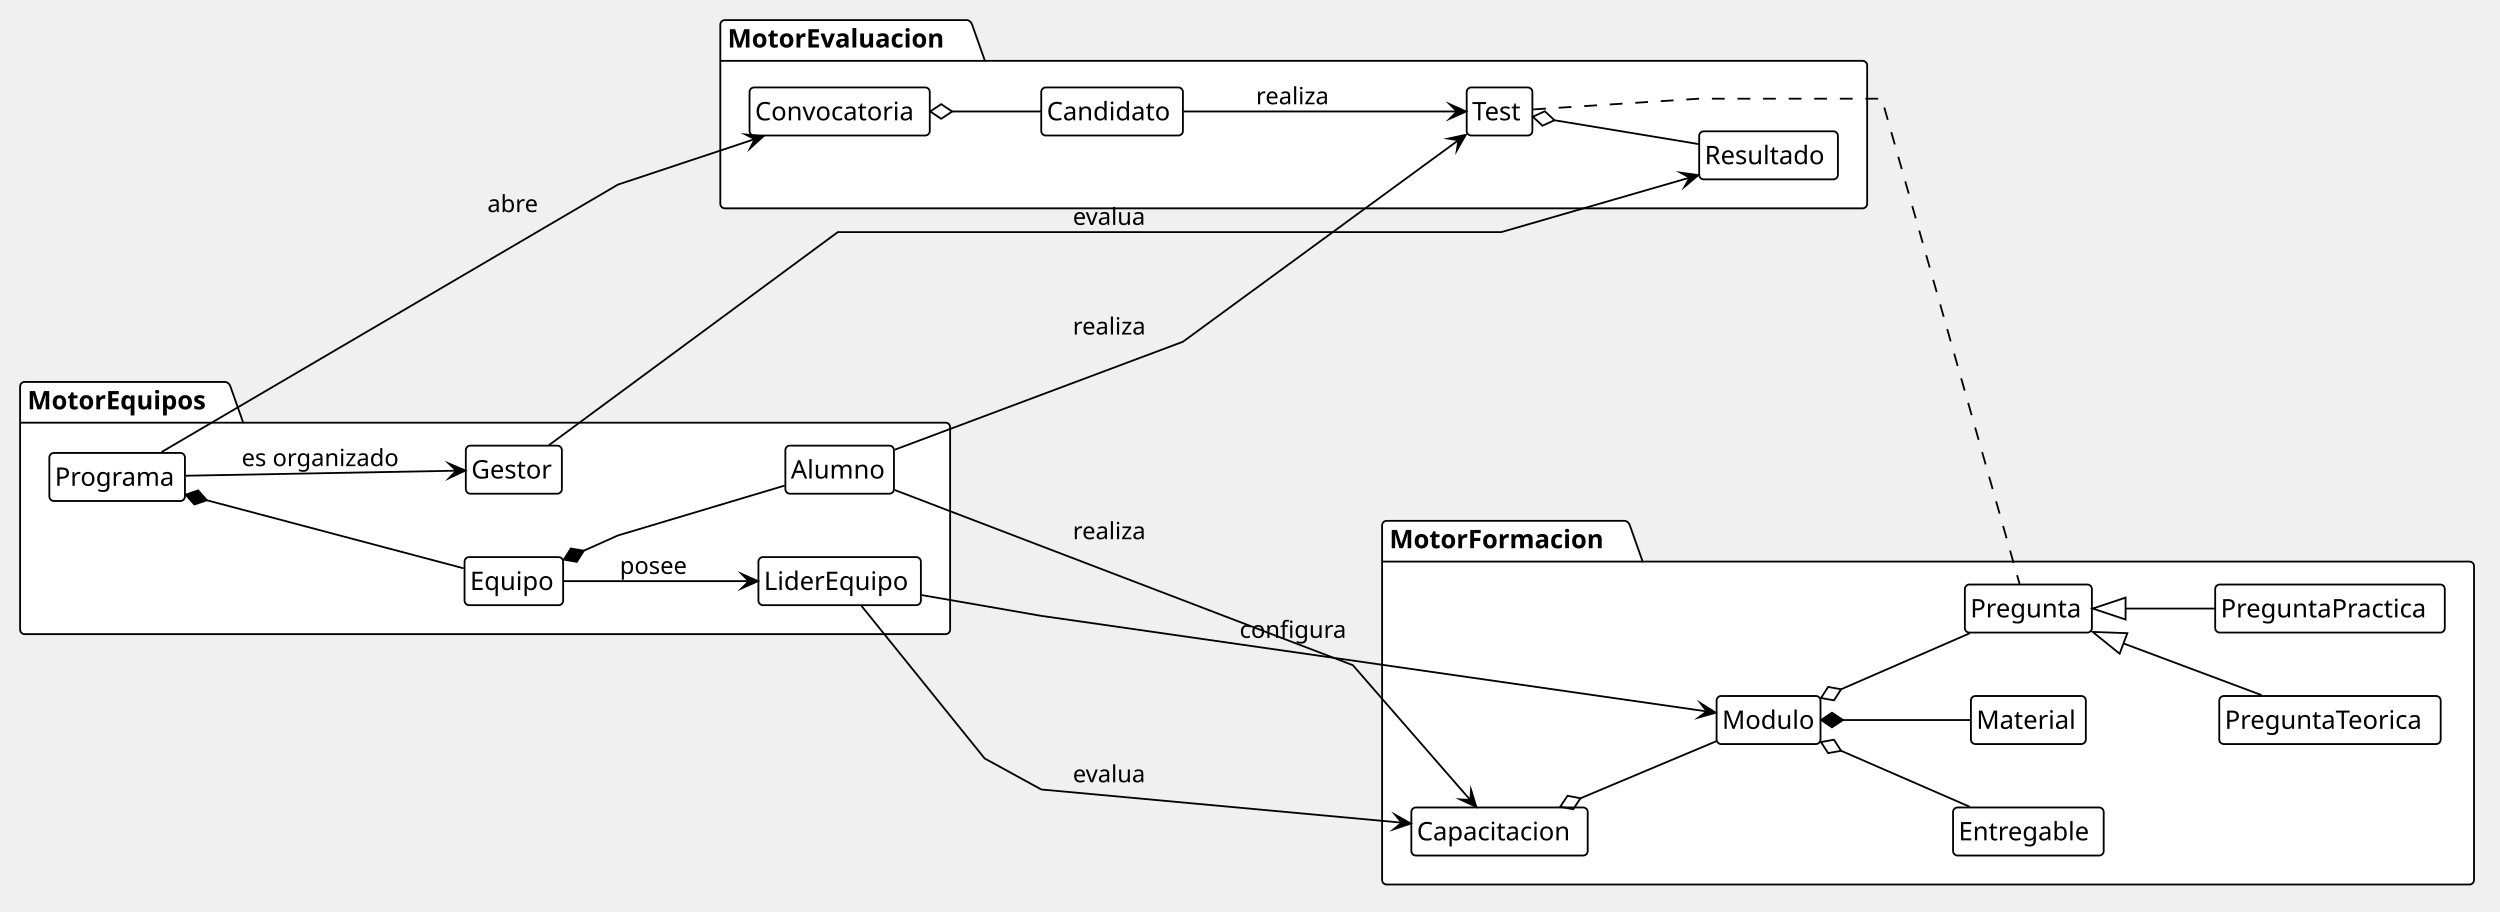
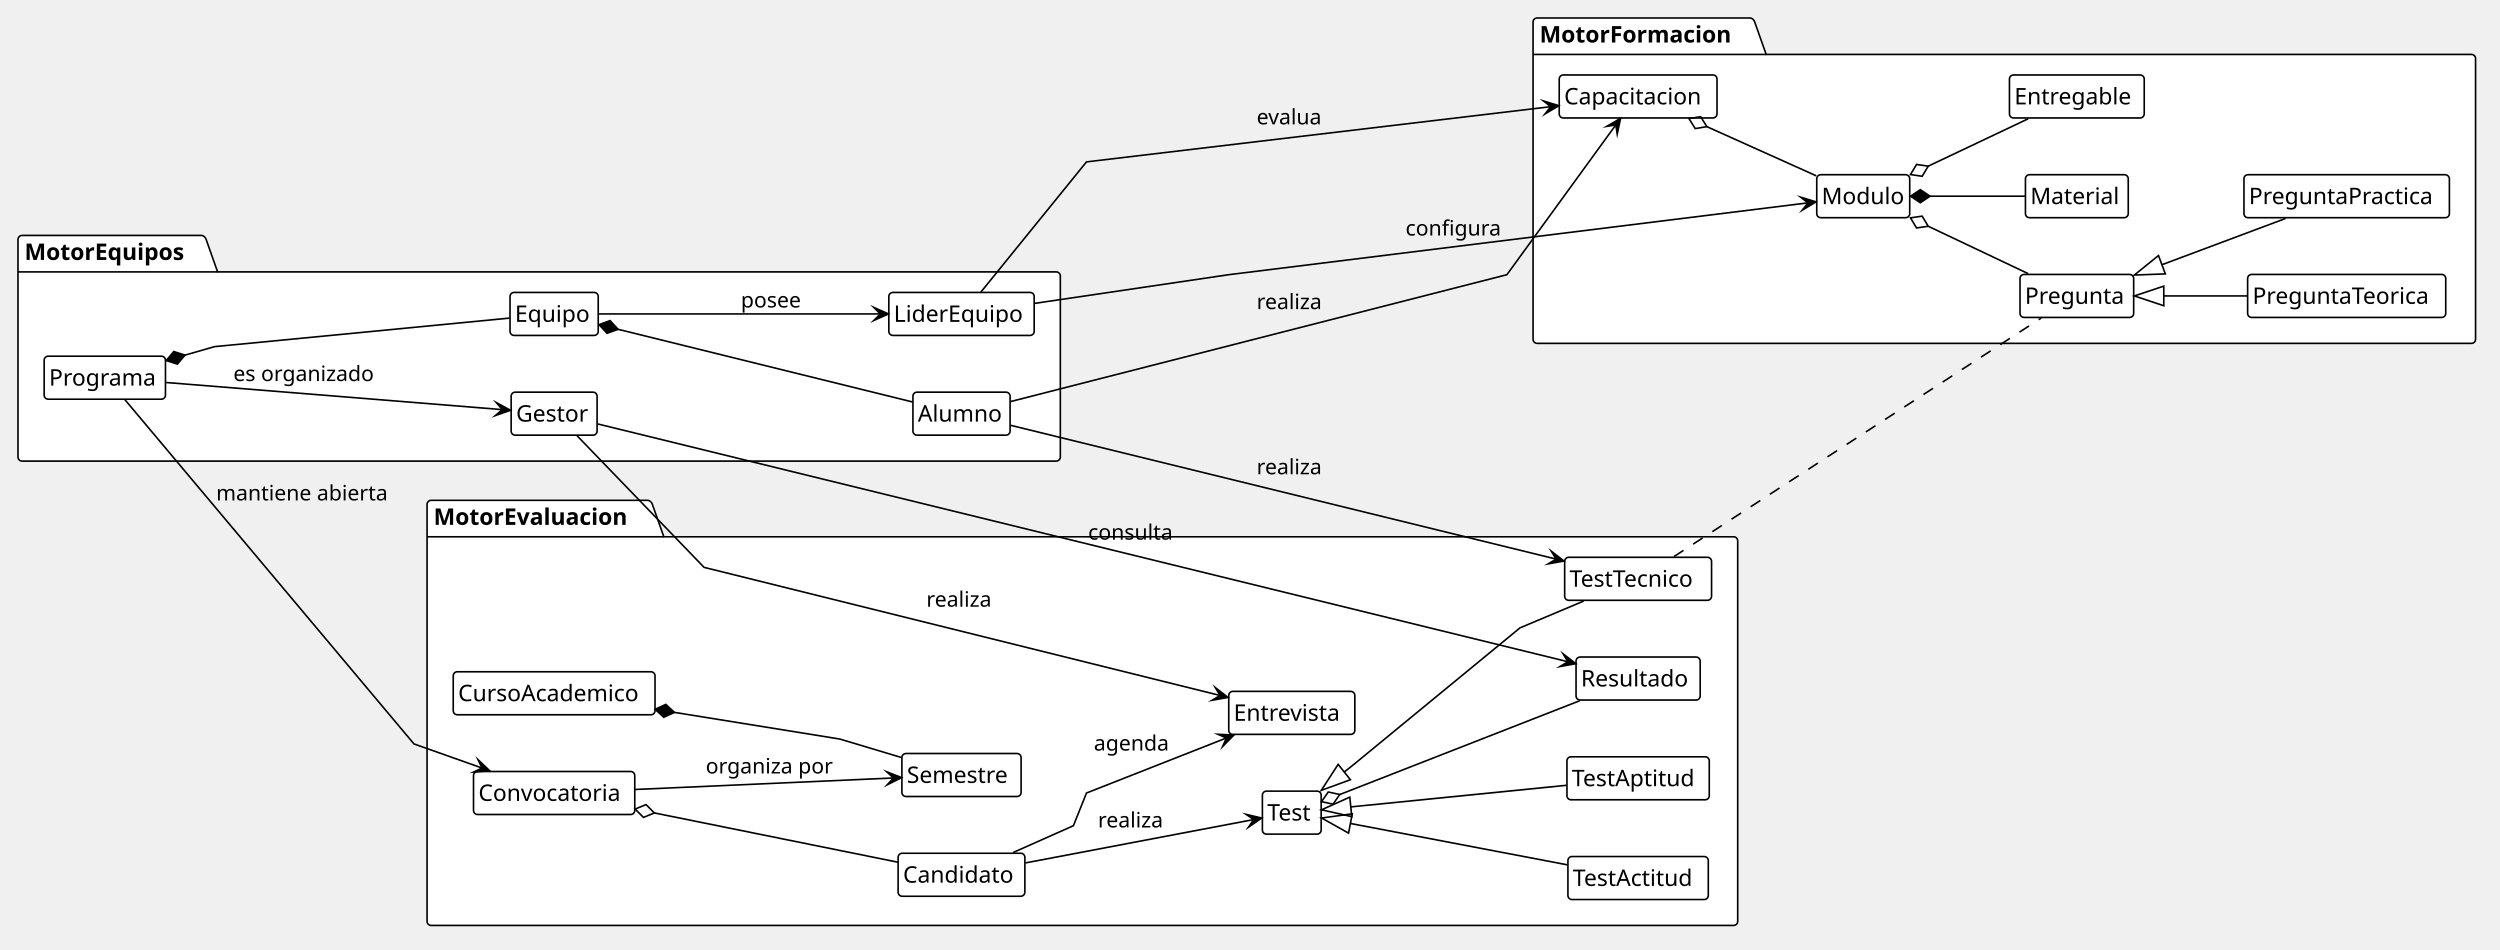
- <svg xmlns="http://www.w3.org/2000/svg" version="1.1" data-diagram-type="CLASS" style="width:1368px;height:499px;background:#FFFFFF;" width="1368px" height="499px" viewBox="0 0 1368 499" zoomAndPan="magnify" preserveAspectRatio="none" contentStyleType="text/css">
+ <svg xmlns="http://www.w3.org/2000/svg" version="1.1" data-diagram-type="CLASS" style="width:1529px;height:581px;background:#FFFFFF;" width="1529px" height="581px" viewBox="0 0 1529 581" zoomAndPan="magnify" preserveAspectRatio="none" contentStyleType="text/css">
  <defs />
  <g font-family="sans-serif" lengthAdjust="spacing">
    <g class="cluster" data-qualified-name="MotorEquipos" id="ent0001" data-source-line="7">
-       <path d="M13.5,209 L123.588,209 A3.75,3.75 0 0 1 126.088,211.5 L133.088,231.297 L517.41,231.297 A2.5,2.5 0 0 1 519.91,233.797 L519.91,344.5 A2.5,2.5 0 0 1 517.41,347 L13.5,347 A2.5,2.5 0 0 1 11,344.5 L11,211.5 A2.5,2.5 0 0 1 13.5,209" style="stroke:#000;stroke-width:1;" fill="#FFF" />
-       <line x1="11" y1="231.297" x2="133.088" y2="231.297" style="stroke:#000;stroke-width:1;" />
-       <text x="15" y="223.995" fill="#000" font-size="14" textLength="109.088" font-weight="700" font-family="Verdana">MotorEquipos</text>
+       <path d="M13.5,144 L123.588,144 A3.75,3.75 0 0 1 126.088,146.5 L133.088,166.297 L646,166.297 A2.5,2.5 0 0 1 648.5,168.797 L648.5,279.5 A2.5,2.5 0 0 1 646,282 L13.5,282 A2.5,2.5 0 0 1 11,279.5 L11,146.5 A2.5,2.5 0 0 1 13.5,144" style="stroke:#000;stroke-width:1;" fill="#FFF" />
+       <line x1="11" y1="166.297" x2="133.088" y2="166.297" style="stroke:#000;stroke-width:1;" />
+       <text x="15" y="158.995" fill="#000" font-size="14" textLength="109.088" font-weight="700" font-family="Verdana">MotorEquipos</text>
    </g>
    <g class="cluster" data-qualified-name="MotorEvaluacion" id="ent0011" data-source-line="20">
-       <path d="M396.65,11 L529.447,11 A3.75,3.75 0 0 1 531.947,13.5 L538.947,33.297 L1019.21,33.297 A2.5,2.5 0 0 1 1021.71,35.797 L1021.71,111.5 A2.5,2.5 0 0 1 1019.21,114 L396.65,114 A2.5,2.5 0 0 1 394.15,111.5 L394.15,13.5 A2.5,2.5 0 0 1 396.65,11" style="stroke:#000;stroke-width:1;" fill="#FFF" />
-       <line x1="394.15" y1="33.297" x2="538.947" y2="33.297" style="stroke:#000;stroke-width:1;" />
-       <text x="398.15" y="25.995" fill="#000" font-size="14" textLength="131.797" font-weight="700" font-family="Verdana">MotorEvaluacion</text>
-     </g>
-     <g class="cluster" data-qualified-name="MotorFormacion" id="ent0019" data-source-line="31">
-       <path d="M758.79,285 L889.358,285 A3.75,3.75 0 0 1 891.858,287.5 L898.858,307.297 L1351.29,307.297 A2.5,2.5 0 0 1 1353.79,309.797 L1353.79,481.5 A2.5,2.5 0 0 1 1351.29,484 L758.79,484 A2.5,2.5 0 0 1 756.29,481.5 L756.29,287.5 A2.5,2.5 0 0 1 758.79,285" style="stroke:#000;stroke-width:1;" fill="#FFF" />
-       <line x1="756.29" y1="307.297" x2="898.858" y2="307.297" style="stroke:#000;stroke-width:1;" />
-       <text x="760.29" y="299.995" fill="#000" font-size="14" textLength="129.568" font-weight="700" font-family="Verdana">MotorFormacion</text>
+       <path d="M263.7,306 L396.497,306 A3.75,3.75 0 0 1 398.997,308.5 L405.997,328.297 L1060.28,328.297 A2.5,2.5 0 0 1 1062.78,330.797 L1062.78,563.5 A2.5,2.5 0 0 1 1060.28,566 L263.7,566 A2.5,2.5 0 0 1 261.2,563.5 L261.2,308.5 A2.5,2.5 0 0 1 263.7,306" style="stroke:#000;stroke-width:1;" fill="#FFF" />
+       <line x1="261.2" y1="328.297" x2="405.997" y2="328.297" style="stroke:#000;stroke-width:1;" />
+       <text x="265.2" y="320.995" fill="#000" font-size="14" textLength="131.797" font-weight="700" font-family="Verdana">MotorEvaluacion</text>
+     </g>
+     <g class="cluster" data-qualified-name="MotorFormacion" id="ent0032" data-source-line="46">
+       <path d="M940.12,11 L1070.688,11 A3.75,3.75 0 0 1 1073.188,13.5 L1080.188,33.297 L1511.55,33.297 A2.5,2.5 0 0 1 1514.05,35.797 L1514.05,207.5 A2.5,2.5 0 0 1 1511.55,210 L940.12,210 A2.5,2.5 0 0 1 937.62,207.5 L937.62,13.5 A2.5,2.5 0 0 1 940.12,11" style="stroke:#000;stroke-width:1;" fill="#FFF" />
+       <line x1="937.62" y1="33.297" x2="1080.188" y2="33.297" style="stroke:#000;stroke-width:1;" />
+       <text x="941.62" y="25.995" fill="#000" font-size="14" textLength="129.568" font-weight="700" font-family="Verdana">MotorFormacion</text>
    </g>
    <g class="entity" data-qualified-name="MotorEquipos.Programa" id="ent0002" data-source-line="8">
-       <rect x="27" y="247.85" width="74.202" height="26.297" fill="#FFF" style="stroke:#000;stroke-width:1;" rx="2.5" ry="2.5" />
-       <text x="30" y="265.845" fill="#000" font-size="14" textLength="68.202" font-family="Verdana">Programa</text>
+       <rect x="27" y="217.85" width="74.202" height="26.297" fill="#FFF" style="stroke:#000;stroke-width:1;" rx="2.5" ry="2.5" />
+       <text x="30" y="235.845" fill="#000" font-size="14" textLength="68.202" font-family="Verdana">Programa</text>
    </g>
    <g class="entity" data-qualified-name="MotorEquipos.Equipo" id="ent0003" data-source-line="9">
-       <rect x="254.2" y="304.85" width="53.947" height="26.297" fill="#FFF" style="stroke:#000;stroke-width:1;" rx="2.5" ry="2.5" />
-       <text x="257.2" y="322.845" fill="#000" font-size="14" textLength="47.947" font-family="Verdana">Equipo</text>
+       <rect x="311.93" y="178.85" width="53.947" height="26.297" fill="#FFF" style="stroke:#000;stroke-width:1;" rx="2.5" ry="2.5" />
+       <text x="314.93" y="196.845" fill="#000" font-size="14" textLength="47.947" font-family="Verdana">Equipo</text>
    </g>
    <g class="entity" data-qualified-name="MotorEquipos.Alumno" id="ent0004" data-source-line="10">
-       <rect x="429.75" y="243.85" width="59.416" height="26.297" fill="#FFF" style="stroke:#000;stroke-width:1;" rx="2.5" ry="2.5" />
-       <text x="432.75" y="261.845" fill="#000" font-size="14" textLength="53.416" font-family="Verdana">Alumno</text>
+       <rect x="558.35" y="239.85" width="59.416" height="26.297" fill="#FFF" style="stroke:#000;stroke-width:1;" rx="2.5" ry="2.5" />
+       <text x="561.35" y="257.845" fill="#000" font-size="14" textLength="53.416" font-family="Verdana">Alumno</text>
    </g>
    <g class="entity" data-qualified-name="MotorEquipos.LiderEquipo" id="ent0005" data-source-line="11">
-       <rect x="415.01" y="304.85" width="88.893" height="26.297" fill="#FFF" style="stroke:#000;stroke-width:1;" rx="2.5" ry="2.5" />
-       <text x="418.01" y="322.845" fill="#000" font-size="14" textLength="82.893" font-family="Verdana">LiderEquipo</text>
+       <rect x="543.61" y="178.85" width="88.893" height="26.297" fill="#FFF" style="stroke:#000;stroke-width:1;" rx="2.5" ry="2.5" />
+       <text x="546.61" y="196.845" fill="#000" font-size="14" textLength="82.893" font-family="Verdana">LiderEquipo</text>
    </g>
    <g class="entity" data-qualified-name="MotorEquipos.Gestor" id="ent0006" data-source-line="12">
-       <rect x="254.89" y="243.85" width="52.566" height="26.297" fill="#FFF" style="stroke:#000;stroke-width:1;" rx="2.5" ry="2.5" />
-       <text x="257.89" y="261.845" fill="#000" font-size="14" textLength="46.566" font-family="Verdana">Gestor</text>
+       <rect x="312.62" y="239.85" width="52.566" height="26.297" fill="#FFF" style="stroke:#000;stroke-width:1;" rx="2.5" ry="2.5" />
+       <text x="315.62" y="257.845" fill="#000" font-size="14" textLength="46.566" font-family="Verdana">Gestor</text>
    </g>
    <g class="entity" data-qualified-name="MotorEvaluacion.Convocatoria" id="ent0012" data-source-line="21">
-       <rect x="410.15" y="47.85" width="98.62" height="26.297" fill="#FFF" style="stroke:#000;stroke-width:1;" rx="2.5" ry="2.5" />
-       <text x="413.15" y="65.845" fill="#000" font-size="14" textLength="92.62" font-family="Verdana">Convocatoria</text>
-     </g>
-     <g class="entity" data-qualified-name="MotorEvaluacion.Candidato" id="ent0013" data-source-line="22">
-       <rect x="569.77" y="47.85" width="77.524" height="26.297" fill="#FFF" style="stroke:#000;stroke-width:1;" rx="2.5" ry="2.5" />
-       <text x="572.77" y="65.845" fill="#000" font-size="14" textLength="71.524" font-family="Verdana">Candidato</text>
-     </g>
-     <g class="entity" data-qualified-name="MotorEvaluacion.Test" id="ent0014" data-source-line="23">
-       <rect x="802.57" y="47.85" width="35.948" height="26.297" fill="#FFF" style="stroke:#000;stroke-width:1;" rx="2.5" ry="2.5" />
-       <text x="805.57" y="65.845" fill="#000" font-size="14" textLength="29.948" font-family="Verdana">Test</text>
-     </g>
-     <g class="entity" data-qualified-name="MotorEvaluacion.Resultado" id="ent0015" data-source-line="24">
-       <rect x="929.79" y="71.85" width="75.918" height="26.297" fill="#FFF" style="stroke:#000;stroke-width:1;" rx="2.5" ry="2.5" />
-       <text x="932.79" y="89.845" fill="#000" font-size="14" textLength="69.918" font-family="Verdana">Resultado</text>
-     </g>
-     <g class="entity" data-qualified-name="MotorFormacion.Capacitacion" id="ent0020" data-source-line="32">
-       <rect x="772.29" y="441.85" width="96.501" height="26.297" fill="#FFF" style="stroke:#000;stroke-width:1;" rx="2.5" ry="2.5" />
-       <text x="775.29" y="459.845" fill="#000" font-size="14" textLength="90.501" font-family="Verdana">Capacitacion</text>
-     </g>
-     <g class="entity" data-qualified-name="MotorFormacion.Modulo" id="ent0021" data-source-line="33">
-       <rect x="939.32" y="380.85" width="56.859" height="26.297" fill="#FFF" style="stroke:#000;stroke-width:1;" rx="2.5" ry="2.5" />
-       <text x="942.32" y="398.845" fill="#000" font-size="14" textLength="50.859" font-family="Verdana">Modulo</text>
-     </g>
-     <g class="entity" data-qualified-name="MotorFormacion.Material" id="ent0022" data-source-line="34">
-       <rect x="1078.49" y="380.85" width="62.875" height="26.297" fill="#FFF" style="stroke:#000;stroke-width:1;" rx="2.5" ry="2.5" />
-       <text x="1081.49" y="398.845" fill="#000" font-size="14" textLength="56.875" font-family="Verdana">Material</text>
-     </g>
-     <g class="entity" data-qualified-name="MotorFormacion.Entregable" id="ent0023" data-source-line="35">
-       <rect x="1068.71" y="441.85" width="82.433" height="26.297" fill="#FFF" style="stroke:#000;stroke-width:1;" rx="2.5" ry="2.5" />
-       <text x="1071.71" y="459.845" fill="#000" font-size="14" textLength="76.433" font-family="Verdana">Entregable</text>
-     </g>
-     <g class="entity" data-qualified-name="MotorFormacion.Pregunta" id="ent0024" data-source-line="36">
-       <rect x="1075.17" y="319.85" width="69.513" height="26.297" fill="#FFF" style="stroke:#000;stroke-width:1;" rx="2.5" ry="2.5" />
-       <text x="1078.17" y="337.845" fill="#000" font-size="14" textLength="63.513" font-family="Verdana">Pregunta</text>
-     </g>
-     <g class="entity" data-qualified-name="MotorFormacion.PreguntaTeorica" id="ent0025" data-source-line="37">
-       <rect x="1214.38" y="380.85" width="121.165" height="26.297" fill="#FFF" style="stroke:#000;stroke-width:1;" rx="2.5" ry="2.5" />
-       <text x="1217.38" y="398.845" fill="#000" font-size="14" textLength="115.165" font-family="Verdana">PreguntaTeorica</text>
-     </g>
-     <g class="entity" data-qualified-name="MotorFormacion.PreguntaPractica" id="ent0026" data-source-line="38">
-       <rect x="1212.15" y="319.85" width="125.643" height="26.297" fill="#FFF" style="stroke:#000;stroke-width:1;" rx="2.5" ry="2.5" />
-       <text x="1215.15" y="337.845" fill="#000" font-size="14" textLength="119.643" font-family="Verdana">PreguntaPractica</text>
+       <rect x="289.6" y="471.85" width="98.62" height="26.297" fill="#FFF" style="stroke:#000;stroke-width:1;" rx="2.5" ry="2.5" />
+       <text x="292.6" y="489.845" fill="#000" font-size="14" textLength="92.62" font-family="Verdana">Convocatoria</text>
+     </g>
+     <g class="entity" data-qualified-name="MotorEvaluacion.CursoAcademico" id="ent0013" data-source-line="22">
+       <rect x="277.2" y="410.85" width="123.407" height="26.297" fill="#FFF" style="stroke:#000;stroke-width:1;" rx="2.5" ry="2.5" />
+       <text x="280.2" y="428.845" fill="#000" font-size="14" textLength="117.407" font-family="Verdana">CursoAcademico</text>
+     </g>
+     <g class="entity" data-qualified-name="MotorEvaluacion.Semestre" id="ent0014" data-source-line="23">
+       <rect x="551.6" y="460.85" width="72.903" height="26.297" fill="#FFF" style="stroke:#000;stroke-width:1;" rx="2.5" ry="2.5" />
+       <text x="554.6" y="478.845" fill="#000" font-size="14" textLength="66.903" font-family="Verdana">Semestre</text>
+     </g>
+     <g class="entity" data-qualified-name="MotorEvaluacion.Candidato" id="ent0015" data-source-line="24">
+       <rect x="549.29" y="521.85" width="77.524" height="26.297" fill="#FFF" style="stroke:#000;stroke-width:1;" rx="2.5" ry="2.5" />
+       <text x="552.29" y="539.845" fill="#000" font-size="14" textLength="71.524" font-family="Verdana">Candidato</text>
+     </g>
+     <g class="entity" data-qualified-name="MotorEvaluacion.Test" id="ent0016" data-source-line="25">
+       <rect x="772.08" y="483.85" width="35.948" height="26.297" fill="#FFF" style="stroke:#000;stroke-width:1;" rx="2.5" ry="2.5" />
+       <text x="775.08" y="501.845" fill="#000" font-size="14" textLength="29.948" font-family="Verdana">Test</text>
+     </g>
+     <g class="entity" data-qualified-name="MotorEvaluacion.TestActitud" id="ent0017" data-source-line="26">
+       <rect x="958.94" y="523.85" width="85.851" height="26.297" fill="#FFF" style="stroke:#000;stroke-width:1;" rx="2.5" ry="2.5" />
+       <text x="961.94" y="541.845" fill="#000" font-size="14" textLength="79.851" font-family="Verdana">TestActitud</text>
+     </g>
+     <g class="entity" data-qualified-name="MotorEvaluacion.TestAptitud" id="ent0018" data-source-line="27">
+       <rect x="958.35" y="462.85" width="87.04" height="26.297" fill="#FFF" style="stroke:#000;stroke-width:1;" rx="2.5" ry="2.5" />
+       <text x="961.35" y="480.845" fill="#000" font-size="14" textLength="81.04" font-family="Verdana">TestAptitud</text>
+     </g>
+     <g class="entity" data-qualified-name="MotorEvaluacion.TestTecnico" id="ent0019" data-source-line="28">
+       <rect x="956.95" y="340.85" width="89.836" height="26.297" fill="#FFF" style="stroke:#000;stroke-width:1;" rx="2.5" ry="2.5" />
+       <text x="959.95" y="358.845" fill="#000" font-size="14" textLength="83.836" font-family="Verdana">TestTecnico</text>
+     </g>
+     <g class="entity" data-qualified-name="MotorEvaluacion.Resultado" id="ent0020" data-source-line="29">
+       <rect x="963.91" y="401.85" width="75.918" height="26.297" fill="#FFF" style="stroke:#000;stroke-width:1;" rx="2.5" ry="2.5" />
+       <text x="966.91" y="419.845" fill="#000" font-size="14" textLength="69.918" font-family="Verdana">Resultado</text>
+     </g>
+     <g class="entity" data-qualified-name="MotorEvaluacion.Entrevista" id="ent0021" data-source-line="30">
+       <rect x="751.5" y="422.85" width="77.114" height="26.297" fill="#FFF" style="stroke:#000;stroke-width:1;" rx="2.5" ry="2.5" />
+       <text x="754.5" y="440.845" fill="#000" font-size="14" textLength="71.114" font-family="Verdana">Entrevista</text>
+     </g>
+     <g class="entity" data-qualified-name="MotorFormacion.Capacitacion" id="ent0033" data-source-line="47">
+       <rect x="953.62" y="45.85" width="96.501" height="26.297" fill="#FFF" style="stroke:#000;stroke-width:1;" rx="2.5" ry="2.5" />
+       <text x="956.62" y="63.845" fill="#000" font-size="14" textLength="90.501" font-family="Verdana">Capacitacion</text>
+     </g>
+     <g class="entity" data-qualified-name="MotorFormacion.Modulo" id="ent0034" data-source-line="48">
+       <rect x="1111.12" y="106.85" width="56.859" height="26.297" fill="#FFF" style="stroke:#000;stroke-width:1;" rx="2.5" ry="2.5" />
+       <text x="1114.12" y="124.845" fill="#000" font-size="14" textLength="50.859" font-family="Verdana">Modulo</text>
+     </g>
+     <g class="entity" data-qualified-name="MotorFormacion.Material" id="ent0035" data-source-line="49">
+       <rect x="1238.76" y="106.85" width="62.875" height="26.297" fill="#FFF" style="stroke:#000;stroke-width:1;" rx="2.5" ry="2.5" />
+       <text x="1241.76" y="124.845" fill="#000" font-size="14" textLength="56.875" font-family="Verdana">Material</text>
+     </g>
+     <g class="entity" data-qualified-name="MotorFormacion.Entregable" id="ent0036" data-source-line="50">
+       <rect x="1228.98" y="45.85" width="82.433" height="26.297" fill="#FFF" style="stroke:#000;stroke-width:1;" rx="2.5" ry="2.5" />
+       <text x="1231.98" y="63.845" fill="#000" font-size="14" textLength="76.433" font-family="Verdana">Entregable</text>
+     </g>
+     <g class="entity" data-qualified-name="MotorFormacion.Pregunta" id="ent0037" data-source-line="51">
+       <rect x="1235.44" y="167.85" width="69.513" height="26.297" fill="#FFF" style="stroke:#000;stroke-width:1;" rx="2.5" ry="2.5" />
+       <text x="1238.44" y="185.845" fill="#000" font-size="14" textLength="63.513" font-family="Verdana">Pregunta</text>
+     </g>
+     <g class="entity" data-qualified-name="MotorFormacion.PreguntaTeorica" id="ent0038" data-source-line="52">
+       <rect x="1374.65" y="167.85" width="121.165" height="26.297" fill="#FFF" style="stroke:#000;stroke-width:1;" rx="2.5" ry="2.5" />
+       <text x="1377.65" y="185.845" fill="#000" font-size="14" textLength="115.165" font-family="Verdana">PreguntaTeorica</text>
+     </g>
+     <g class="entity" data-qualified-name="MotorFormacion.PreguntaPractica" id="ent0039" data-source-line="53">
+       <rect x="1372.41" y="106.85" width="125.643" height="26.297" fill="#FFF" style="stroke:#000;stroke-width:1;" rx="2.5" ry="2.5" />
+       <text x="1375.41" y="124.845" fill="#000" font-size="14" textLength="119.643" font-family="Verdana">PreguntaPractica</text>
    </g>
    <g class="link" data-entity-1="ent0002" data-entity-2="ent0003" id="lnk7" data-source-line="14" data-link-type="composition">
-       <path d="M113.19,273.743 C156.33,285.173 215.5,300.86 253.71,310.99" style="stroke:#000;stroke-width:1;" fill="none" id="Programa-backto-Equipo" codeLine="14" />
-       <polygon points="101.59,270.67,106.365,276.073,113.19,273.743,108.414,268.34,101.59,270.67" fill="#000" style="stroke:#000;stroke-width:1;stroke-linejoin:miter;stroke-miterlimit:10;" />
+       <path d="M113.164,217.188 C128.454,212.798 131.2,212 131.2,212 C131.2,212 256.11,199.91 311.73,194.53" style="stroke:#000;stroke-width:1;" fill="none" id="Programa-backto-Equipo" codeLine="14" />
+       <polygon points="101.63,220.5,108.501,222.689,113.164,217.188,106.293,215,101.63,220.5" fill="#000" style="stroke:#000;stroke-width:1;stroke-linejoin:miter;stroke-miterlimit:10;" />
    </g>
    <g class="link" data-entity-1="ent0003" data-entity-2="ent0004" id="lnk8" data-source-line="15" data-link-type="composition">
-       <path d="M319.478,301.34 C333.998,294.86 338.15,293 338.15,293 C338.15,293 393.73,276.37 429.34,265.71" style="stroke:#000;stroke-width:1;" fill="none" id="Equipo-backto-Alumno" codeLine="15" />
-       <polygon points="308.52,306.23,315.629,307.438,319.478,301.34,312.369,300.132,308.52,306.23" fill="#000" style="stroke:#000;stroke-width:1;stroke-linejoin:miter;stroke-miterlimit:10;" />
+       <path d="M378.011,201.405 C424.701,212.925 509.74,233.92 558.14,245.86" style="stroke:#000;stroke-width:1;" fill="none" id="Equipo-backto-Alumno" codeLine="15" />
+       <polygon points="366.36,198.53,371.227,203.851,378.011,201.405,373.144,196.084,366.36,198.53" fill="#000" style="stroke:#000;stroke-width:1;stroke-linejoin:miter;stroke-miterlimit:10;" />
    </g>
    <g class="link" data-entity-1="ent0003" data-entity-2="ent0005" id="lnk9" data-source-line="16" data-link-type="dependency">
-       <path d="M308.57,318 C336.61,318 376.42,318 409.75,318" style="stroke:#000;stroke-width:1;" fill="none" id="Equipo-to-LiderEquipo" codeLine="16" />
-       <polygon points="414.75,318,405.75,314,409.75,318,405.75,322,414.75,318" fill="#000" style="stroke:#000;stroke-width:1;stroke-linejoin:miter;stroke-miterlimit:10;" />
-       <text x="339.15" y="314.067" fill="#000" font-size="13" textLength="38.975" font-family="Verdana">posee</text>
+       <path d="M366.36,192 C408.69,192 487.13,192 538.4,192" style="stroke:#000;stroke-width:1;" fill="none" id="Equipo-to-LiderEquipo" codeLine="16" />
+       <polygon points="543.4,192,534.4,188,538.4,192,534.4,196,543.4,192" fill="#000" style="stroke:#000;stroke-width:1;stroke-linejoin:miter;stroke-miterlimit:10;" />
+       <text x="453.11" y="188.067" fill="#000" font-size="13" textLength="38.975" font-family="Verdana">posee</text>
    </g>
    <g class="link" data-entity-1="ent0002" data-entity-2="ent0006" id="lnk10" data-source-line="17" data-link-type="dependency">
-       <path d="M101.59,260.32 C145.09,259.51 211.681,258.273 249.661,257.563" style="stroke:#000;stroke-width:1;" fill="none" id="Programa-to-Gestor" codeLine="17" />
-       <polygon points="254.66,257.47,245.587,253.639,249.661,257.563,245.736,261.638,254.66,257.47" fill="#000" style="stroke:#000;stroke-width:1;stroke-linejoin:miter;stroke-miterlimit:10;" />
-       <text x="132.2" y="255.067" fill="#000" font-size="13" textLength="91.267" font-family="Verdana">es organizado</text>
-     </g>
-     <g class="link" data-entity-1="ent0012" data-entity-2="ent0013" id="lnk16" data-source-line="26" data-link-type="aggregation">
-       <path d="M521.02,61 C540.77,61 551.24,61 569.73,61" style="stroke:#000;stroke-width:1;" fill="none" id="Convocatoria-backto-Candidato" codeLine="26" />
-       <polygon points="509.02,61,515.02,65,521.02,61,515.02,57,509.02,61" fill="none" style="stroke:#000;stroke-width:1;stroke-linejoin:miter;stroke-miterlimit:10;" />
-     </g>
-     <g class="link" data-entity-1="ent0013" data-entity-2="ent0014" id="lnk17" data-source-line="27" data-link-type="dependency">
-       <path d="M647.56,61 C693.43,61 763.54,61 797.24,61" style="stroke:#000;stroke-width:1;" fill="none" id="Candidato-to-Test" codeLine="27" />
-       <polygon points="802.24,61,793.24,57,797.24,61,793.24,65,802.24,61" fill="#000" style="stroke:#000;stroke-width:1;stroke-linejoin:miter;stroke-miterlimit:10;" />
-       <text x="687.29" y="57.067" fill="#000" font-size="13" textLength="43.323" font-family="Verdana">realiza</text>
-     </g>
-     <g class="link" data-entity-1="ent0014" data-entity-2="ent0015" id="lnk18" data-source-line="28" data-link-type="aggregation">
-       <path d="M850.61,65.804 C872.85,69.474 900.31,74.02 929.51,78.84" style="stroke:#000;stroke-width:1;" fill="none" id="Test-backto-Resultado" codeLine="28" />
-       <polygon points="838.77,63.85,844.039,68.774,850.61,65.804,845.341,60.88,838.77,63.85" fill="none" style="stroke:#000;stroke-width:1;stroke-linejoin:miter;stroke-miterlimit:10;" />
-     </g>
-     <g class="link" data-entity-1="ent0024" data-entity-2="ent0025" id="lnk27" data-source-line="40" data-link-type="extension">
-       <path d="M1161.969,352.097 C1189.049,362.227 1209.93,370.04 1237.57,380.38" style="stroke:#000;stroke-width:1;" fill="none" id="Pregunta-backto-PreguntaTeorica" codeLine="40" />
-       <polygon points="1145.11,345.79,1159.867,357.716,1164.071,346.477,1145.11,345.79" fill="none" style="stroke:#000;stroke-width:1;stroke-linejoin:miter;stroke-miterlimit:10;" />
-     </g>
-     <g class="link" data-entity-1="ent0024" data-entity-2="ent0026" id="lnk28" data-source-line="41" data-link-type="extension">
-       <path d="M1163.11,333 C1182.44,333 1189.2,333 1211.84,333" style="stroke:#000;stroke-width:1;" fill="none" id="Pregunta-backto-PreguntaPractica" codeLine="41" />
-       <polygon points="1145.11,333,1163.11,339,1163.11,327,1145.11,333" fill="none" style="stroke:#000;stroke-width:1;stroke-linejoin:miter;stroke-miterlimit:10;" />
-     </g>
-     <g class="link" data-entity-1="ent0020" data-entity-2="ent0021" id="lnk29" data-source-line="43" data-link-type="aggregation">
-       <path d="M864.834,436.813 C890.404,426.073 914.7,415.87 939.02,405.65" style="stroke:#000;stroke-width:1;" fill="none" id="Capacitacion-backto-Modulo" codeLine="43" />
-       <polygon points="853.77,441.46,860.851,442.824,864.834,436.813,857.753,435.449,853.77,441.46" fill="none" style="stroke:#000;stroke-width:1;stroke-linejoin:miter;stroke-miterlimit:10;" />
-     </g>
-     <g class="link" data-entity-1="ent0021" data-entity-2="ent0022" id="lnk30" data-source-line="44" data-link-type="composition">
-       <path d="M1008.45,394 C1032.07,394 1053.97,394 1078.37,394" style="stroke:#000;stroke-width:1;" fill="none" id="Modulo-backto-Material" codeLine="44" />
-       <polygon points="996.45,394,1002.45,398,1008.45,394,1002.45,390,996.45,394" fill="#000" style="stroke:#000;stroke-width:1;stroke-linejoin:miter;stroke-miterlimit:10;" />
-     </g>
-     <g class="link" data-entity-1="ent0021" data-entity-2="ent0023" id="lnk31" data-source-line="45" data-link-type="aggregation">
-       <path d="M1007.453,410.839 C1030.913,421.049 1053.51,430.88 1077.88,441.49" style="stroke:#000;stroke-width:1;" fill="none" id="Modulo-backto-Entregable" codeLine="45" />
-       <polygon points="996.45,406.05,1000.355,412.112,1007.453,410.839,1003.548,404.777,996.45,406.05" fill="none" style="stroke:#000;stroke-width:1;stroke-linejoin:miter;stroke-miterlimit:10;" />
-     </g>
-     <g class="link" data-entity-1="ent0021" data-entity-2="ent0024" id="lnk32" data-source-line="46" data-link-type="aggregation">
-       <path d="M1007.453,377.161 C1030.913,366.951 1053.51,357.12 1077.88,346.51" style="stroke:#000;stroke-width:1;" fill="none" id="Modulo-backto-Pregunta" codeLine="46" />
-       <polygon points="996.45,381.95,1003.548,383.223,1007.453,377.161,1000.355,375.888,996.45,381.95" fill="none" style="stroke:#000;stroke-width:1;stroke-linejoin:miter;stroke-miterlimit:10;" />
-     </g>
-     <g class="link" data-entity-1="ent0002" data-entity-2="ent0012" id="lnk33" data-source-line="49" data-link-type="dependency">
-       <path d="M88.38,247.36 C154.41,208.67 338.15,101 338.15,101 C338.15,101 378.086,87.728 412.986,76.118" style="stroke:#000;stroke-width:1;" fill="none" id="Programa-to-Convocatoria" codeLine="49" />
-       <polygon points="417.73,74.54,407.928,73.585,412.986,76.118,410.453,81.176,417.73,74.54" fill="#000" style="stroke:#000;stroke-width:1;stroke-linejoin:miter;stroke-miterlimit:10;" />
-       <text x="266.68" y="116.067" fill="#000" font-size="13" textLength="29.561" font-family="Verdana">abre</text>
-     </g>
-     <g class="link" data-entity-1="ent0006" data-entity-2="ent0015" id="lnk34" data-source-line="50" data-link-type="dependency">
-       <path d="M300.38,243.58 C345.42,210.36 458.46,127 458.46,127 C458.46,127 458.46,127 821.54,127 C821.54,127 881.527,109.649 924.557,97.209" style="stroke:#000;stroke-width:1;" fill="none" id="Gestor-to-Resultado" codeLine="50" />
-       <polygon points="929.36,95.82,919.603,94.477,924.557,97.209,921.825,102.162,929.36,95.82" fill="#000" style="stroke:#000;stroke-width:1;stroke-linejoin:miter;stroke-miterlimit:10;" />
-       <text x="587.03" y="123.067" fill="#000" font-size="13" textLength="43.475" font-family="Verdana">evalua</text>
-     </g>
-     <g class="link" data-entity-1="ent0014" data-entity-2="ent0024" id="lnk35" data-source-line="52" data-link-type="association">
-       <path d="M838.94,59.88 C869.54,57.9 929.79,54 929.79,54 C929.79,54 1029.71,54 1029.71,54 C1029.71,54 1089.28,263.81 1105.11,319.54" style="stroke:#000;stroke-width:1;stroke-dasharray:7,7;" fill="none" id="Test-Pregunta" codeLine="52" />
-     </g>
-     <g class="link" data-entity-1="ent0004" data-entity-2="ent0014" id="lnk36" data-source-line="53" data-link-type="dependency">
-       <path d="M489.65,246.06 C542.2,226.38 647.29,187 647.29,187 C647.29,187 754.255,108.762 798.045,76.722" style="stroke:#000;stroke-width:1;" fill="none" id="Alumno-to-Test" codeLine="53" />
-       <polygon points="802.08,73.77,792.455,75.856,798.045,76.722,797.179,82.313,802.08,73.77" fill="#000" style="stroke:#000;stroke-width:1;stroke-linejoin:miter;stroke-miterlimit:10;" />
-       <text x="587.03" y="183.067" fill="#000" font-size="13" textLength="43.323" font-family="Verdana">realiza</text>
-     </g>
-     <g class="link" data-entity-1="ent0004" data-entity-2="ent0020" id="lnk37" data-source-line="55" data-link-type="dependency">
-       <path d="M489.61,268.15 C561.29,295.55 740.29,364 740.29,364 C740.29,364 782.526,412.489 804.566,437.799" style="stroke:#000;stroke-width:1;" fill="none" id="Alumno-to-Capacitacion" codeLine="55" />
-       <polygon points="807.85,441.57,804.956,432.156,804.566,437.799,798.923,437.41,807.85,441.57" fill="#000" style="stroke:#000;stroke-width:1;stroke-linejoin:miter;stroke-miterlimit:10;" />
-       <text x="587.03" y="295.067" fill="#000" font-size="13" textLength="43.323" font-family="Verdana">realiza</text>
-     </g>
-     <g class="link" data-entity-1="ent0005" data-entity-2="ent0021" id="lnk38" data-source-line="56" data-link-type="dependency">
-       <path d="M504.29,325.62 C534.7,330.9 569.77,337 569.77,337 C569.77,337 843.531,376.31 933.891,389.28" style="stroke:#000;stroke-width:1;" fill="none" id="LiderEquipo-to-Modulo" codeLine="56" />
-       <polygon points="938.84,389.99,930.5,384.752,933.891,389.28,929.363,392.671,938.84,389.99" fill="#000" style="stroke:#000;stroke-width:1;stroke-linejoin:miter;stroke-miterlimit:10;" />
-       <text x="678.29" y="349.067" fill="#000" font-size="13" textLength="61.331" font-family="Verdana">configura</text>
-     </g>
-     <g class="link" data-entity-1="ent0005" data-entity-2="ent0020" id="lnk39" data-source-line="57" data-link-type="dependency">
-       <path d="M471.35,331.49 C492.87,358.14 538.77,415 538.77,415 C538.77,415 569.77,432 569.77,432 C569.77,432 694.531,443.492 767.001,450.162" style="stroke:#000;stroke-width:1;" fill="none" id="LiderEquipo-to-Capacitacion" codeLine="57" />
-       <polygon points="771.98,450.62,763.384,445.812,767.001,450.162,762.651,453.778,771.98,450.62" fill="#000" style="stroke:#000;stroke-width:1;stroke-linejoin:miter;stroke-miterlimit:10;" />
-       <text x="587.03" y="428.067" fill="#000" font-size="13" textLength="43.475" font-family="Verdana">evalua</text>
+       <path d="M101.61,233.94 C157.65,238.46 258.516,246.598 307.216,250.528" style="stroke:#000;stroke-width:1;" fill="none" id="Programa-to-Gestor" codeLine="17" />
+       <polygon points="312.2,250.93,303.551,246.219,307.216,250.528,302.907,254.193,312.2,250.93" fill="#000" style="stroke:#000;stroke-width:1;stroke-linejoin:miter;stroke-miterlimit:10;" />
+       <text x="142.7" y="233.067" fill="#000" font-size="13" textLength="91.267" font-family="Verdana">es organizado</text>
+     </g>
+     <g class="link" data-entity-1="ent0013" data-entity-2="ent0014" id="lnk22" data-source-line="32" data-link-type="composition">
+       <path d="M412.507,435.701 C462.597,443.781 513.61,452 513.61,452 C513.61,452 532.55,457.67 551.19,463.26" style="stroke:#000;stroke-width:1;" fill="none" id="CursoAcademico-backto-Semestre" codeLine="32" />
+       <polygon points="400.66,433.79,405.946,438.694,412.507,435.701,407.22,430.797,400.66,433.79" fill="#000" style="stroke:#000;stroke-width:1;stroke-linejoin:miter;stroke-miterlimit:10;" />
+     </g>
+     <g class="link" data-entity-1="ent0012" data-entity-2="ent0014" id="lnk23" data-source-line="33" data-link-type="dependency">
+       <path d="M388.44,482.84 C436.38,480.71 503.565,477.711 546.435,475.811" style="stroke:#000;stroke-width:1;" fill="none" id="Convocatoria-to-Semestre" codeLine="33" />
+       <polygon points="551.43,475.59,542.262,471.992,546.435,475.811,542.616,479.985,551.43,475.59" fill="#000" style="stroke:#000;stroke-width:1;stroke-linejoin:miter;stroke-miterlimit:10;" />
+       <text x="431.61" y="473.067" fill="#000" font-size="13" textLength="81.84" font-family="Verdana">organiza por</text>
+     </g>
+     <g class="link" data-entity-1="ent0012" data-entity-2="ent0015" id="lnk24" data-source-line="34" data-link-type="aggregation">
+       <path d="M400.202,497.2 C447.292,506.73 506.03,518.61 549.14,527.33" style="stroke:#000;stroke-width:1;" fill="none" id="Convocatoria-backto-Candidato" codeLine="34" />
+       <polygon points="388.44,494.82,393.527,499.931,400.202,497.2,395.114,492.09,388.44,494.82" fill="none" style="stroke:#000;stroke-width:1;stroke-linejoin:miter;stroke-miterlimit:10;" />
+     </g>
+     <g class="link" data-entity-1="ent0015" data-entity-2="ent0016" id="lnk25" data-source-line="36" data-link-type="dependency">
+       <path d="M627.15,527.76 C670.55,519.52 734.708,507.323 766.758,501.233" style="stroke:#000;stroke-width:1;" fill="none" id="Candidato-to-Test" codeLine="36" />
+       <polygon points="771.67,500.3,762.082,498.05,766.758,501.233,763.575,505.91,771.67,500.3" fill="#000" style="stroke:#000;stroke-width:1;stroke-linejoin:miter;stroke-miterlimit:10;" />
+       <text x="671.5" y="506.067" fill="#000" font-size="13" textLength="43.323" font-family="Verdana">realiza</text>
+     </g>
+     <g class="link" data-entity-1="ent0016" data-entity-2="ent0017" id="lnk26" data-source-line="37" data-link-type="extension">
+       <path d="M825.911,503.644 C858.501,509.864 912.5,520.15 958.64,528.95" style="stroke:#000;stroke-width:1;" fill="none" id="Test-backto-TestActitud" codeLine="37" />
+       <polygon points="808.23,500.27,824.786,509.538,827.036,497.751,808.23,500.27" fill="none" style="stroke:#000;stroke-width:1;stroke-linejoin:miter;stroke-miterlimit:10;" />
+     </g>
+     <g class="link" data-entity-1="ent0016" data-entity-2="ent0018" id="lnk27" data-source-line="38" data-link-type="extension">
+       <path d="M826.141,493.488 C858.631,490.238 912.07,484.89 958.23,480.27" style="stroke:#000;stroke-width:1;" fill="none" id="Test-backto-TestAptitud" codeLine="38" />
+       <polygon points="808.23,495.28,826.738,499.459,825.543,487.518,808.23,495.28" fill="none" style="stroke:#000;stroke-width:1;stroke-linejoin:miter;stroke-miterlimit:10;" />
+     </g>
+     <g class="link" data-entity-1="ent0016" data-entity-2="ent0019" id="lnk28" data-source-line="39" data-link-type="extension">
+       <path d="M822.151,472.174 C832.091,464.244 828.62,467 828.62,467 C828.62,467 929.62,384 929.62,384 C929.62,384 949.72,375.53 968.58,367.6" style="stroke:#000;stroke-width:1;" fill="none" id="Test-backto-TestTecnico" codeLine="39" />
+       <polygon points="808.08,483.4,825.893,476.865,818.409,467.484,808.08,483.4" fill="none" style="stroke:#000;stroke-width:1;stroke-linejoin:miter;stroke-miterlimit:10;" />
+     </g>
+     <g class="link" data-entity-1="ent0016" data-entity-2="ent0020" id="lnk29" data-source-line="40" data-link-type="aggregation">
+       <path d="M819.407,485.923 C853.857,472.463 920.81,446.29 966.28,428.52" style="stroke:#000;stroke-width:1;" fill="none" id="Test-backto-Resultado" codeLine="40" />
+       <polygon points="808.23,490.29,815.274,491.832,819.407,485.923,812.363,484.381,808.23,490.29" fill="none" style="stroke:#000;stroke-width:1;stroke-linejoin:miter;stroke-miterlimit:10;" />
+     </g>
+     <g class="link" data-entity-1="ent0015" data-entity-2="ent0021" id="lnk30" data-source-line="42" data-link-type="dependency">
+       <path d="M619.62,521.4 C637.47,513.47 656.5,505 656.5,505 C656.5,505 664.5,485 664.5,485 C664.5,485 713.177,465.85 750.037,451.35" style="stroke:#000;stroke-width:1;" fill="none" id="Candidato-to-Entrevista" codeLine="42" />
+       <polygon points="754.69,449.52,744.85,449.092,750.037,451.35,747.779,456.537,754.69,449.52" fill="#000" style="stroke:#000;stroke-width:1;stroke-linejoin:miter;stroke-miterlimit:10;" />
+       <text x="669" y="459.067" fill="#000" font-size="13" textLength="48.674" font-family="Verdana">agenda</text>
+     </g>
+     <g class="link" data-entity-1="ent0006" data-entity-2="ent0021" id="lnk31" data-source-line="43" data-link-type="dependency">
+       <path d="M352.9,266.47 C377.98,292.46 430.61,347 430.61,347 C430.61,347 653.937,402.445 746.187,425.355" style="stroke:#000;stroke-width:1;" fill="none" id="Gestor-to-Entrevista" codeLine="43" />
+       <polygon points="751.04,426.56,743.269,420.509,746.187,425.355,741.341,428.273,751.04,426.56" fill="#000" style="stroke:#000;stroke-width:1;stroke-linejoin:miter;stroke-miterlimit:10;" />
+       <text x="566.56" y="371.067" fill="#000" font-size="13" textLength="43.323" font-family="Verdana">realiza</text>
+     </g>
+     <g class="link" data-entity-1="ent0037" data-entity-2="ent0038" id="lnk40" data-source-line="55" data-link-type="extension">
+       <path d="M1323.37,181 C1343.35,181 1351.14,181 1374.39,181" style="stroke:#000;stroke-width:1;" fill="none" id="Pregunta-backto-PreguntaTeorica" codeLine="55" />
+       <polygon points="1305.37,181,1323.37,187,1323.37,175,1305.37,181" fill="none" style="stroke:#000;stroke-width:1;stroke-linejoin:miter;stroke-miterlimit:10;" />
+     </g>
+     <g class="link" data-entity-1="ent0037" data-entity-2="ent0039" id="lnk41" data-source-line="56" data-link-type="extension">
+       <path d="M1322.229,161.903 C1349.309,151.773 1370.19,143.96 1397.83,133.62" style="stroke:#000;stroke-width:1;" fill="none" id="Pregunta-backto-PreguntaPractica" codeLine="56" />
+       <polygon points="1305.37,168.21,1324.331,167.523,1320.127,156.284,1305.37,168.21" fill="none" style="stroke:#000;stroke-width:1;stroke-linejoin:miter;stroke-miterlimit:10;" />
+     </g>
+     <g class="link" data-entity-1="ent0033" data-entity-2="ent0034" id="lnk42" data-source-line="58" data-link-type="aggregation">
+       <path d="M1043.924,77.462 C1067.184,87.922 1088.19,97.36 1110.83,107.54" style="stroke:#000;stroke-width:1;" fill="none" id="Capacitacion-backto-Modulo" codeLine="58" />
+       <polygon points="1032.98,72.54,1036.812,78.649,1043.924,77.462,1040.093,71.353,1032.98,72.54" fill="none" style="stroke:#000;stroke-width:1;stroke-linejoin:miter;stroke-miterlimit:10;" />
+     </g>
+     <g class="link" data-entity-1="ent0034" data-entity-2="ent0035" id="lnk43" data-source-line="59" data-link-type="composition">
+       <path d="M1180.46,120 C1201.15,120 1217.34,120 1238.63,120" style="stroke:#000;stroke-width:1;" fill="none" id="Modulo-backto-Material" codeLine="59" />
+       <polygon points="1168.46,120,1174.46,124,1180.46,120,1174.46,116,1168.46,120" fill="#000" style="stroke:#000;stroke-width:1;stroke-linejoin:miter;stroke-miterlimit:10;" />
+     </g>
+     <g class="link" data-entity-1="ent0034" data-entity-2="ent0036" id="lnk44" data-source-line="60" data-link-type="aggregation">
+       <path d="M1179.303,101.619 C1200.583,91.529 1218.96,82.82 1240.44,72.63" style="stroke:#000;stroke-width:1;" fill="none" id="Modulo-backto-Entregable" codeLine="60" />
+       <polygon points="1168.46,106.76,1175.595,107.804,1179.303,101.619,1172.168,100.575,1168.46,106.76" fill="none" style="stroke:#000;stroke-width:1;stroke-linejoin:miter;stroke-miterlimit:10;" />
+     </g>
+     <g class="link" data-entity-1="ent0034" data-entity-2="ent0037" id="lnk45" data-source-line="61" data-link-type="aggregation">
+       <path d="M1179.303,138.381 C1200.583,148.471 1218.96,157.18 1240.44,167.37" style="stroke:#000;stroke-width:1;" fill="none" id="Modulo-backto-Pregunta" codeLine="61" />
+       <polygon points="1168.46,133.24,1172.168,139.425,1179.303,138.381,1175.595,132.196,1168.46,133.24" fill="none" style="stroke:#000;stroke-width:1;stroke-linejoin:miter;stroke-miterlimit:10;" />
+     </g>
+     <g class="link" data-entity-1="ent0002" data-entity-2="ent0012" id="lnk46" data-source-line="64" data-link-type="dependency">
+       <path d="M76.3,244.34 C116.8,292.56 253.2,455 253.2,455 C253.2,455 272.396,461.802 294.806,469.732" style="stroke:#000;stroke-width:1;" fill="none" id="Programa-to-Convocatoria" codeLine="64" />
+       <polygon points="299.52,471.4,292.37,464.627,294.806,469.732,289.701,472.169,299.52,471.4" fill="#000" style="stroke:#000;stroke-width:1;stroke-linejoin:miter;stroke-miterlimit:10;" />
+       <text x="132.2" y="306.067" fill="#000" font-size="13" textLength="112.182" font-family="Verdana">mantiene abierta</text>
+     </g>
+     <g class="link" data-entity-1="ent0006" data-entity-2="ent0020" id="lnk47" data-source-line="65" data-link-type="dependency">
+       <path d="M365.41,259.25 C467.07,284.17 838.804,375.28 958.934,404.72" style="stroke:#000;stroke-width:1;" fill="none" id="Gestor-to-Resultado" codeLine="65" />
+       <polygon points="963.79,405.91,956.001,399.883,958.934,404.72,954.097,407.653,963.79,405.91" fill="#000" style="stroke:#000;stroke-width:1;stroke-linejoin:miter;stroke-miterlimit:10;" />
+       <text x="665.5" y="330.067" fill="#000" font-size="13" textLength="55.028" font-family="Verdana">consulta</text>
+     </g>
+     <g class="link" data-entity-1="ent0019" data-entity-2="ent0037" id="lnk48" data-source-line="67" data-link-type="association">
+       <path d="M1023.76,340.42 C1073.55,308.09 1198.7,226.79 1248.39,194.51" style="stroke:#000;stroke-width:1;stroke-dasharray:7,7;" fill="none" id="TestTecnico-Pregunta" codeLine="67" />
+     </g>
+     <g class="link" data-entity-1="ent0004" data-entity-2="ent0019" id="lnk49" data-source-line="68" data-link-type="dependency">
+       <path d="M618.01,260.1 C688.96,277.5 866.954,321.159 951.694,341.939" style="stroke:#000;stroke-width:1;" fill="none" id="Alumno-to-TestTecnico" codeLine="68" />
+       <polygon points="956.55,343.13,948.762,337.102,951.694,341.939,946.856,344.871,956.55,343.13" fill="#000" style="stroke:#000;stroke-width:1;stroke-linejoin:miter;stroke-miterlimit:10;" />
+       <text x="768.56" y="290.067" fill="#000" font-size="13" textLength="43.323" font-family="Verdana">realiza</text>
+     </g>
+     <g class="link" data-entity-1="ent0004" data-entity-2="ent0033" id="lnk50" data-source-line="70" data-link-type="dependency">
+       <path d="M617.99,245.61 C698.9,224.93 921.62,168 921.62,168 C921.62,168 967.049,105.514 988.209,76.414" style="stroke:#000;stroke-width:1;" fill="none" id="Alumno-to-Capacitacion" codeLine="70" />
+       <polygon points="991.15,72.37,982.622,77.297,988.209,76.414,989.092,82.001,991.15,72.37" fill="#000" style="stroke:#000;stroke-width:1;stroke-linejoin:miter;stroke-miterlimit:10;" />
+       <text x="768.56" y="189.067" fill="#000" font-size="13" textLength="43.323" font-family="Verdana">realiza</text>
+     </g>
+     <g class="link" data-entity-1="ent0005" data-entity-2="ent0034" id="lnk51" data-source-line="71" data-link-type="dependency">
+       <path d="M632.59,185.57 C680.71,178.46 751.5,168 751.5,168 C751.5,168 1017.008,135.076 1105.748,124.066" style="stroke:#000;stroke-width:1;" fill="none" id="LiderEquipo-to-Modulo" codeLine="71" />
+       <polygon points="1110.71,123.45,1101.286,120.589,1105.748,124.066,1102.271,128.528,1110.71,123.45" fill="#000" style="stroke:#000;stroke-width:1;stroke-linejoin:miter;stroke-miterlimit:10;" />
+       <text x="859.62" y="144.067" fill="#000" font-size="13" textLength="61.331" font-family="Verdana">configura</text>
+     </g>
+     <g class="link" data-entity-1="ent0005" data-entity-2="ent0033" id="lnk52" data-source-line="72" data-link-type="dependency">
+       <path d="M599.87,178.68 C620.73,152.96 664.5,99 664.5,99 C664.5,99 855.705,76.26 948.425,65.24" style="stroke:#000;stroke-width:1;" fill="none" id="LiderEquipo-to-Capacitacion" codeLine="72" />
+       <polygon points="953.39,64.65,943.981,61.74,948.425,65.24,944.925,69.684,953.39,64.65" fill="#000" style="stroke:#000;stroke-width:1;stroke-linejoin:miter;stroke-miterlimit:10;" />
+       <text x="768.56" y="76.067" fill="#000" font-size="13" textLength="43.475" font-family="Verdana">evalua</text>
    </g>
  </g>
</svg>
